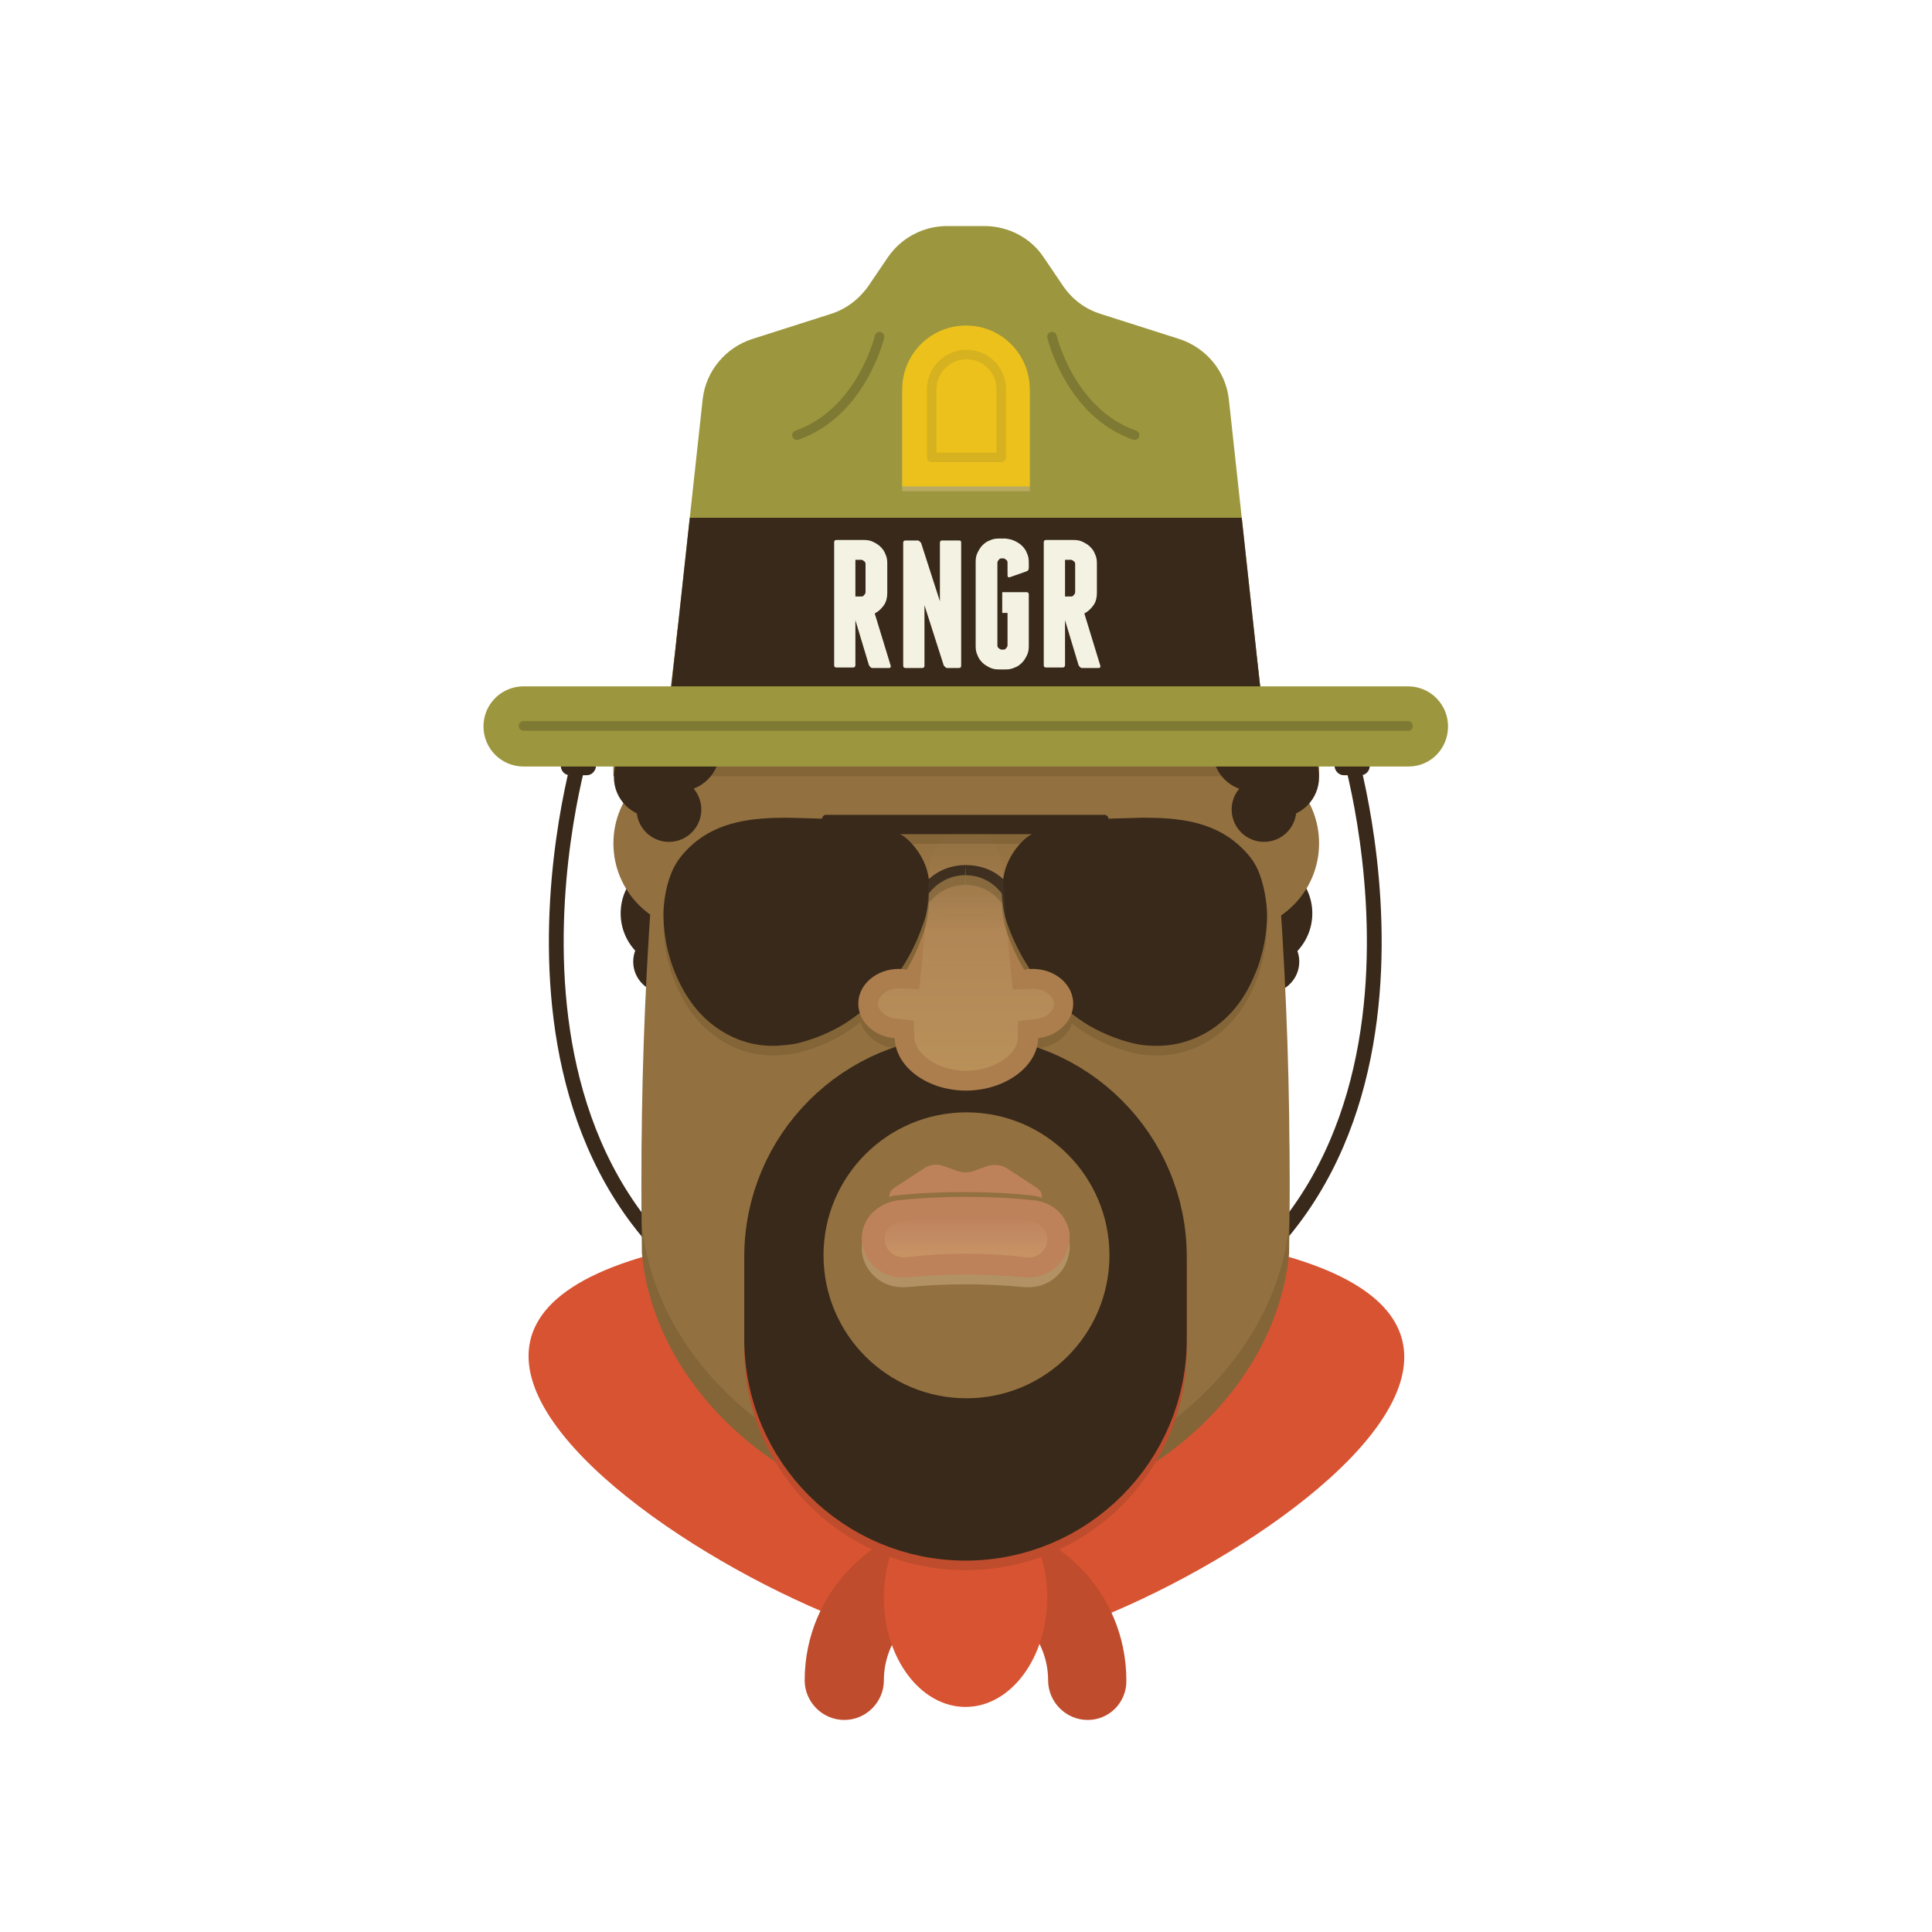
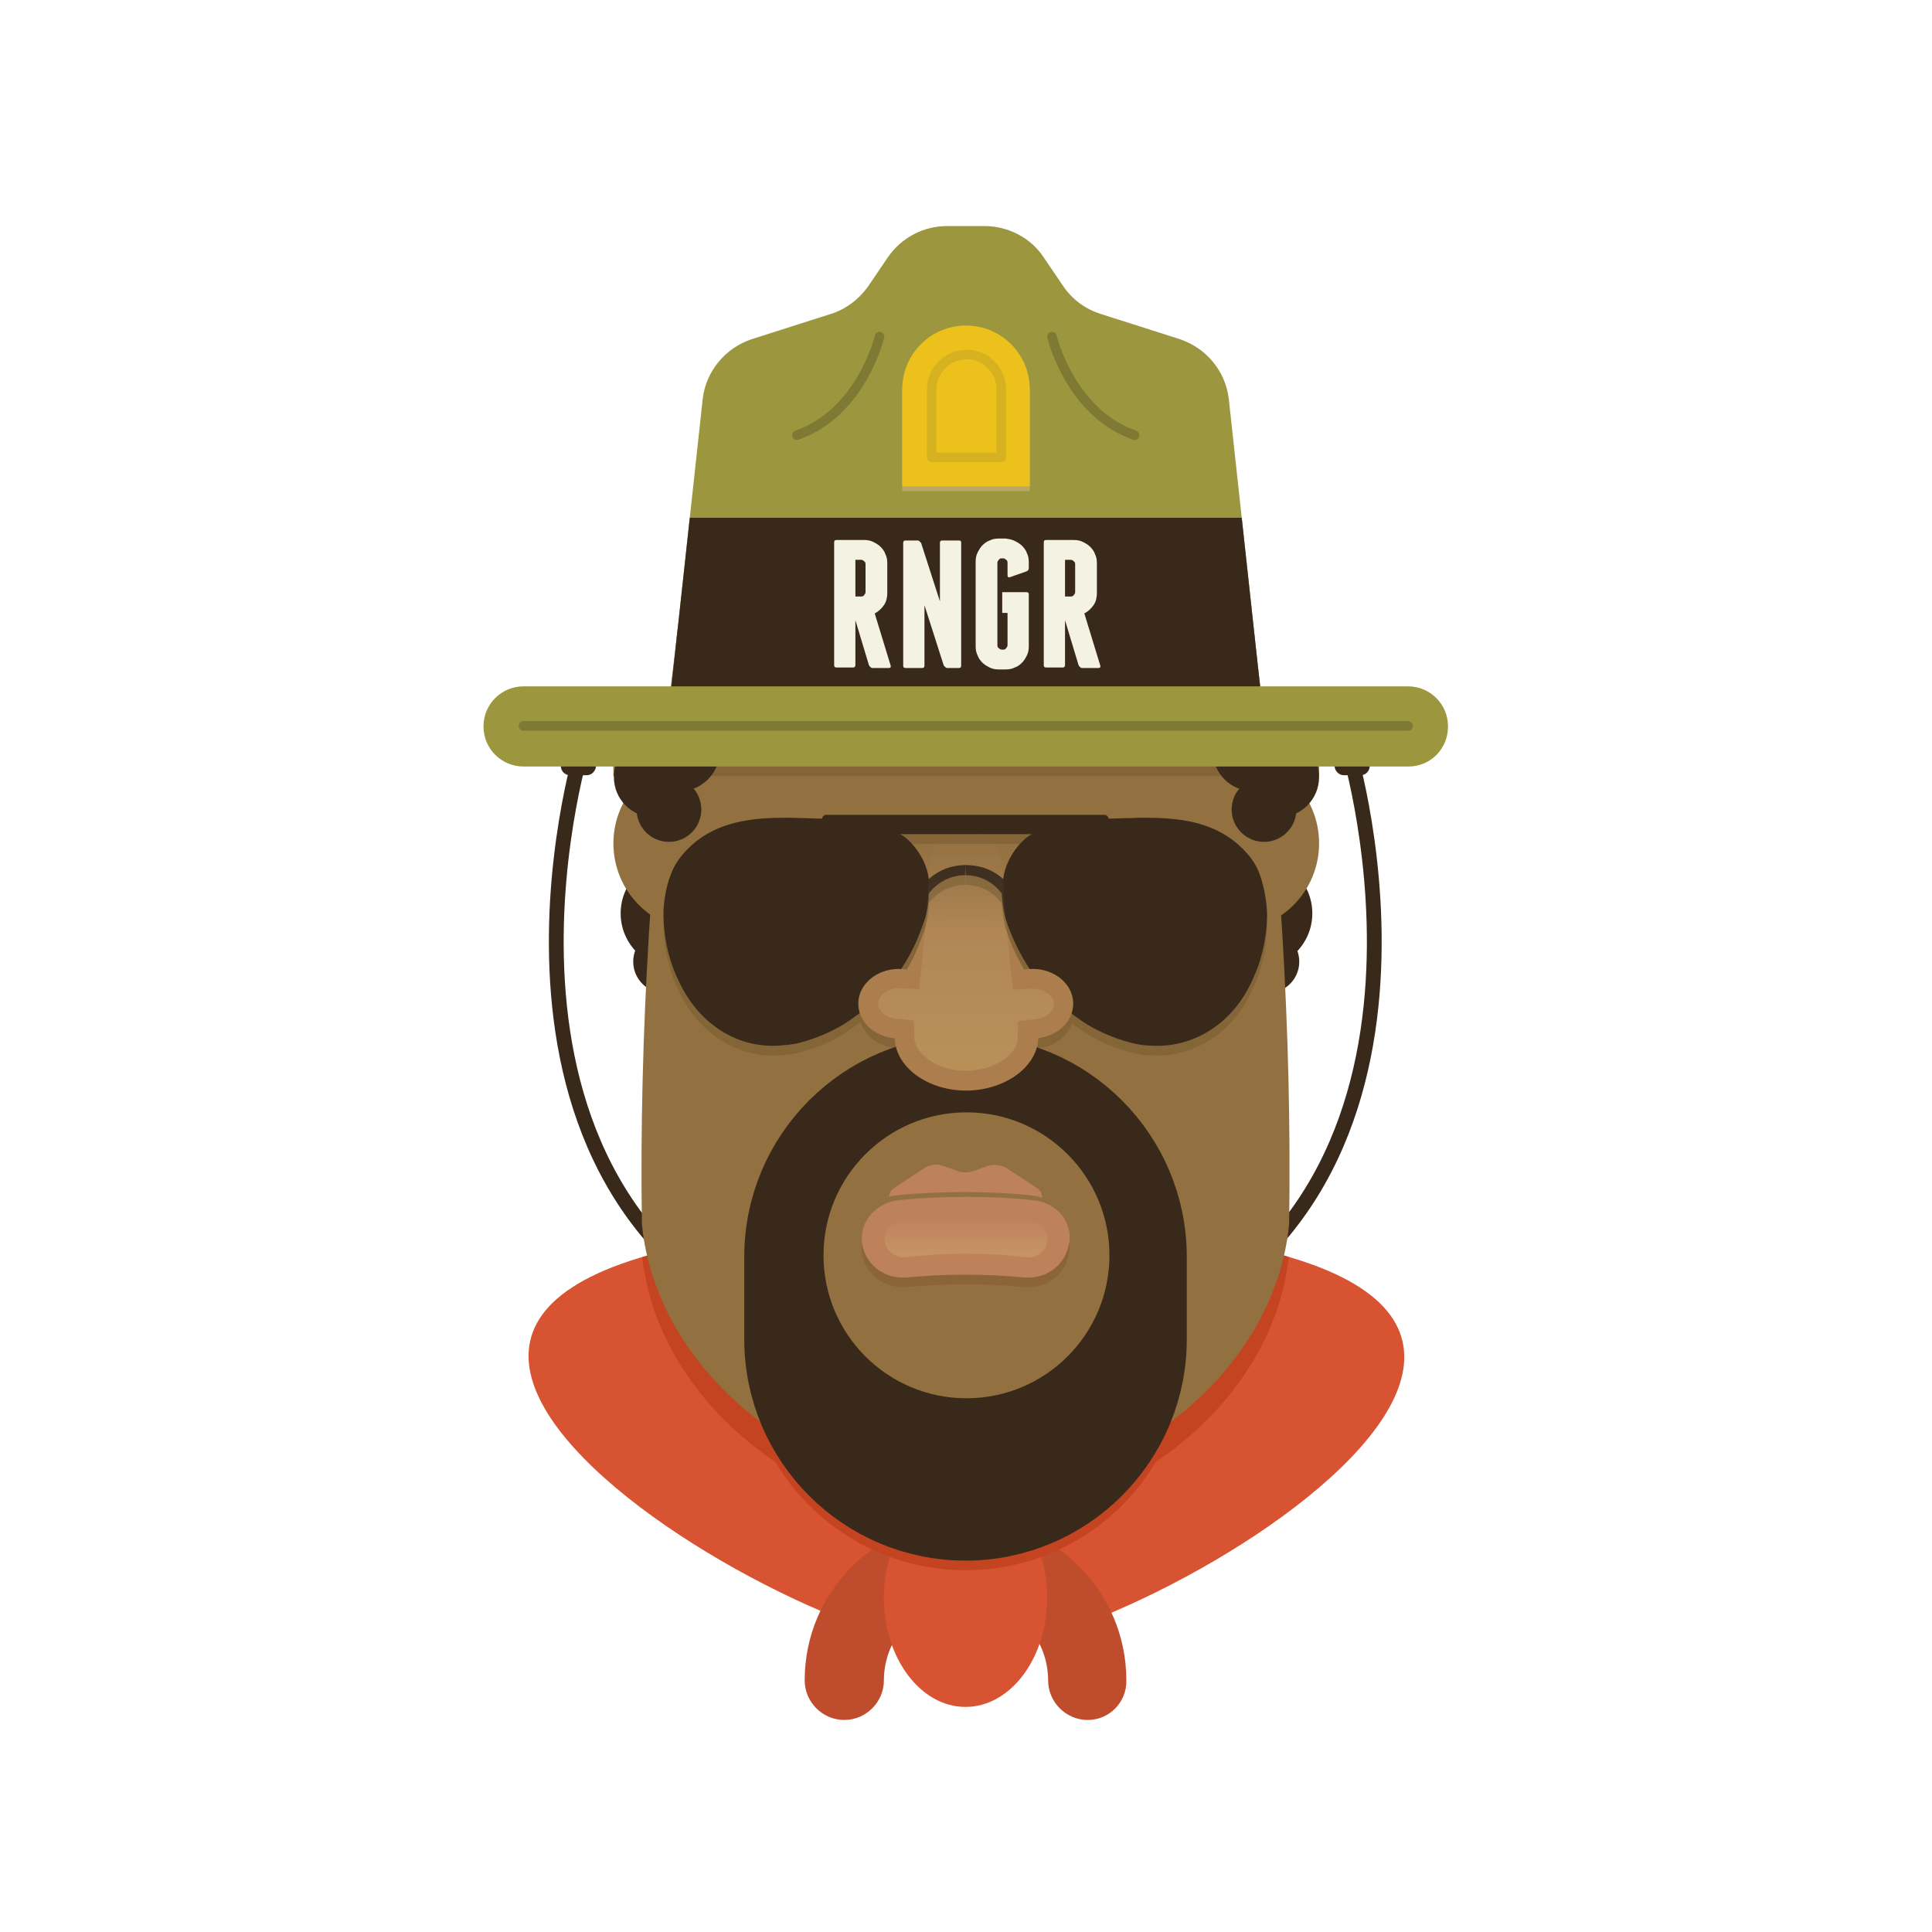
<svg xmlns="http://www.w3.org/2000/svg" xmlns:xlink="http://www.w3.org/1999/xlink" viewBox="0 0 400 400" enable-background="new 0 0 400 400">
  <g>
    <path stroke="#39291A" stroke-width="3.061" stroke-miterlimit="10" d="M279.2 155.1s28.6 94.4-46.7 122.9" fill="none" />
    <path fill="#D85331" d="M200.5 341.9c-38.6 0-183.7-88.4-.6-88.4s39.2 88.4.6 88.4z" />
    <circle fill="#39291A" cx="260.3" cy="189.1" r="11.4" />
    <path stroke="#39291A" stroke-width="3.061" stroke-miterlimit="10" d="M120.5 155.1s-28.6 94.4 46.7 122.9" fill="none" />
    <path fill="#39291A" d="M116.1 158.5c0 1.1.8 2 1.9 2h3.5c1 0 1.9-.9 1.9-2s-.8-2-1.9-2h-3.5c-1.1 0-1.9.9-1.9 2z" />
    <circle fill="#39291A" cx="139.9" cy="189.1" r="11.4" />
    <circle fill="#39291A" cx="137.6" cy="199.1" r="6.5" />
    <circle fill="#39291A" cx="262.5" cy="199.1" r="6.5" />
-     <path fill="#846538" d="M266.9 259.5c-2.9 30.7-34.1 55.4-67 55.4-32.8 0-64.1-24.7-67-55.4-.6-39.8 2.1-79.9 7-119.7 2.5-30.7 27-65.6 59.9-65.6s57.4 34.9 59.9 65.6c5.2 39.8 7.8 79.8 7.2 119.7z" />
+     <defs>
+       <path id="a" d="M200.5 341.9c-38.6 0-183.7-88.4-.6-88.4s39.2 88.4.6 88.4z" />
+     </defs>
+     <clipPath id="b">
+       <use xlink:href="#a" overflow="visible" />
+     </clipPath>
+     <path clip-path="url(#b)" fill="#C44421" d="M266.9 259.5c-2.9 30.7-34.1 55.4-67 55.4-32.8 0-64.1-24.7-67-55.4-.6-39.8 2.1-79.9 7-119.7 2.5-30.7 27-65.6 59.9-65.6s57.4 34.9 59.9 65.6c5.2 39.8 7.8 79.8 7.2 119.7z" />
    <path fill="#BF4D2D" d="M225.2 356.1c-4.5 0-8.2-3.7-8.2-8.2 0-9.3-7.6-17-17-17-9.3 0-17 7.6-17 17 0 4.5-3.7 8.2-8.2 8.2s-8.2-3.7-8.2-8.2c0-18.4 14.9-33.3 33.3-33.3s33.3 14.9 33.3 33.3c.1 4.5-3.5 8.2-8 8.2z" />
    <ellipse fill="#D85331" cx="199.9" cy="330.8" rx="16.9" ry="22.6" />
+     <path fill="#C44421" d="M199.9 216.4c-25.2 0-45.8 20.5-45.8 45.8v17.1c0 25.2 20.5 45.8 45.8 45.8s45.8-20.5 45.8-45.8v-17.1c0-25.2-20.5-45.8-45.8-45.8z" />
    <path fill="#927040" d="M266.9 253.4c-2.9 30.7-34.1 55.4-67 55.4-32.8 0-64.1-24.7-67-55.4-.6-39.8 2.1-79.9 7-119.7 2.7-30.7 27.2-65.7 60.1-65.7 32.9 0 57.4 34.9 59.9 65.6 5 39.9 7.6 79.9 7 119.8z" />
-     <path fill="#BF4D2D" d="M199.9 216.4c-25.2 0-45.8 20.5-45.8 45.8v17.1c0 25.2 20.5 45.8 45.8 45.8s45.8-20.5 45.8-45.8v-17.1c0-25.2-20.5-45.8-45.8-45.8z" />
    <path fill="#846538" d="M222.3 209.8c0-4-3.8-7.2-8.4-7.2h-.4c-.7-7.2-1.4-1.6-1.8-8.8-.4-6.2-22.9-6.2-23.2 0-.4 7.2-1.1 1.6-1.8 8.8h-.4c-4.7 0-8.4 3.2-8.4 7.2 0 3.7 3.3 6.8 7.5 7.2.2 5.7 6.5 10.8 14.8 10.8s14.6-5.1 14.8-10.8c4.1-.4 7.3-3.5 7.3-7.2z" />
    <path fill="#39291A" stroke="#39291A" stroke-width="15.817" stroke-linecap="round" stroke-linejoin="round" stroke-miterlimit="10" d="M237.8 277.3c0 20.9-17 37.9-37.9 37.9s-37.9-17-37.9-37.9v-17.1c0-20.9 17-37.9 37.9-37.9s37.9 17 37.9 37.9v17.1z" />
    <circle fill="#927040" cx="200.1" cy="259.9" r="29.6" />
    <path fill="#927040" d="M273.1 174.6c0 10-8.1 18.1-18.1 18.1h-12.9c-10 0-18.1-8.1-18.1-18.1 0-10 8.1-18.1 18.1-18.1h12.9c10 0 18.1 8.1 18.1 18.1z" />
    <circle fill="#39291A" cx="261.7" cy="167.6" r="6.7" />
    <path fill="#927040" d="M127 174.6c0 10 8.1 18.1 18.1 18.1h12.9c10 0 18.1-8.1 18.1-18.1 0-10-8.1-18.1-18.1-18.1h-12.9c-9.9 0-18.1 8.1-18.1 18.1z" />
    <path fill="#846538" d="M127 156.2h146.1v4.5h-146.1z" />
    <circle fill="#39291A" cx="259.4" cy="155.5" r="8.3" />
    <circle fill="#39291A" cx="264.8" cy="160.9" r="8.3" />
    <circle fill="#39291A" cx="140.7" cy="155.5" r="8.3" />
    <circle fill="#39291A" cx="135.4" cy="160.9" r="8.3" />
    <circle fill="#39291A" cx="138.5" cy="167.6" r="6.7" />
-     <linearGradient id="a" gradientUnits="userSpaceOnUse" x1="200.065" y1="225.741" x2="200.065" y2="167.721">
+     <linearGradient id="c" gradientUnits="userSpaceOnUse" x1="200.065" y1="225.741" x2="200.065" y2="167.721">
      <stop offset=".57" stop-color="#AC7E4D" />
      <stop offset="1" stop-color="#927040" stop-opacity=".1" />
    </linearGradient>
-     <path fill="url(#a)" d="M214.9 213.9c.7 6.1-6 11.8-14.8 11.9-8.8 0-15.5-5.7-14.8-11.9 1.2-11.6 2.6-23.2 3.2-34.8.4-6.2 5.4-11.3 11.6-11.3 6.2 0 11.2 5.1 11.6 11.3.6 11.5 2 23.1 3.2 34.8z" />
-     <path opacity=".4" fill="#E1C59A" d="M220 253.8c-1.4-1.9-3.6-3.1-6.1-3.3-4.6-.5-9.3-.7-13.9-.7s-9.3.2-13.9.7c-2.4.2-4.7 1.5-6.1 3.3-1.3 1.7-1.8 3.7-1.5 5.8.7 4 4.2 6.9 8.3 6.9h.8c4.1-.4 8.2-.6 12.3-.6 4.1 0 8.2.2 12.3.6h.8c4.1 0 7.6-2.9 8.3-6.9.5-2-.1-4.1-1.3-5.8z" />
+     <path fill="url(#c)" d="M214.9 213.9c.7 6.1-6 11.8-14.8 11.9-8.8 0-15.5-5.7-14.8-11.9 1.2-11.6 2.6-23.2 3.2-34.8.4-6.2 5.4-11.3 11.6-11.3 6.2 0 11.2 5.1 11.6 11.3.6 11.5 2 23.1 3.2 34.8z" />
+     <path fill="#8B6539" d="M220 253.8c-1.4-1.9-3.6-3.1-6.1-3.3-4.6-.5-9.3-.7-13.9-.7s-9.3.2-13.9.7c-2.4.2-4.7 1.5-6.1 3.3-1.3 1.7-1.8 3.7-1.5 5.8.7 4 4.2 6.9 8.3 6.9h.8c4.1-.4 8.2-.6 12.3-.6 4.1 0 8.2.2 12.3.6h.8c4.1 0 7.6-2.9 8.3-6.9.5-2-.1-4.1-1.3-5.8z" />
    <path fill="#BE825A" d="M220 251.8c-1.4-1.9-3.6-3.1-6.1-3.3-4.6-.5-9.3-.7-13.9-.7s-9.3.2-13.9.7c-2.4.2-4.7 1.5-6.1 3.3-1.3 1.7-1.8 3.7-1.5 5.8.7 4 4.2 6.9 8.3 6.9h.8c4.1-.4 8.2-.6 12.3-.6 4.1 0 8.2.2 12.3.6h.8c4.1 0 7.6-2.9 8.3-6.9.5-2.1-.1-4.1-1.3-5.8z" />
-     <linearGradient id="b" gradientUnits="userSpaceOnUse" x1="200.004" y1="260.326" x2="200.004" y2="251.904">
+     <linearGradient id="d" gradientUnits="userSpaceOnUse" x1="200.004" y1="260.326" x2="200.004" y2="251.904">
      <stop offset="0" stop-color="#FFF694" stop-opacity=".3" />
      <stop offset="1" stop-color="#fff" stop-opacity="0" />
    </linearGradient>
-     <path opacity=".5" fill="url(#b)" d="M187.6 260.3c-2.1.2-4.1-1.2-4.4-3.2-.3-2.1 1.2-4.1 3.5-4.3 8.8-1.1 17.7-1.1 26.6 0 2.3.3 3.8 2.3 3.5 4.3-.3 2.1-2.3 3.5-4.4 3.2-8.2-1-16.5-1-24.8 0z" />
+     <path opacity=".5" fill="url(#d)" d="M187.6 260.3c-2.1.2-4.1-1.2-4.4-3.2-.3-2.1 1.2-4.1 3.5-4.3 8.8-1.1 17.7-1.1 26.6 0 2.3.3 3.8 2.3 3.5 4.3-.3 2.1-2.3 3.5-4.4 3.2-8.2-1-16.5-1-24.8 0z" />
    <path fill="#9C973E" d="M138.5 146.8l7-64.3c.7-5.7 4.7-10.5 10.2-12.3l16.3-5.2c3.2-1 5.9-3.1 7.8-5.8l4-5.9c2.8-4.1 7.4-6.5 12.3-6.5h7.7c4.9 0 9.6 2.4 12.3 6.5l4 5.9c1.9 2.8 4.6 4.8 7.8 5.8l16.3 5.2c5.5 1.8 9.5 6.6 10.2 12.3l7 64.3h-122.9z" />
    <path fill="#39291A" d="M283.6 158.5c0 1.1-.8 2-1.9 2h-3.5c-1 0-1.9-.9-1.9-2s.8-2 1.9-2h3.5c1.1 0 1.9.9 1.9 2z" />
    <defs>
-       <path id="c" d="M138.5 146.8l7-64.3c.7-5.7 4.7-10.5 10.2-12.3l16.3-5.2c3.2-1 5.9-3.1 7.8-5.8l4-5.9c2.8-4.1 7.4-6.5 12.3-6.5h7.7c4.9 0 9.6 2.4 12.3 6.5l4 5.9c1.9 2.8 4.6 4.8 7.8 5.8l16.3 5.2c5.5 1.8 9.5 6.6 10.2 12.3l7 64.3h-122.9z" />
+       <path id="e" d="M138.5 146.8l7-64.3c.7-5.7 4.7-10.5 10.2-12.3l16.3-5.2c3.2-1 5.9-3.1 7.8-5.8l4-5.9c2.8-4.1 7.4-6.5 12.3-6.5h7.7c4.9 0 9.6 2.4 12.3 6.5l4 5.9c1.9 2.8 4.6 4.8 7.8 5.8l16.3 5.2c5.5 1.8 9.5 6.6 10.2 12.3l7 64.3h-122.9z" />
    </defs>
-     <clipPath id="d">
-       <use xlink:href="#c" overflow="visible" />
+     <clipPath id="f">
+       <use xlink:href="#e" overflow="visible" />
    </clipPath>
-     <path clip-path="url(#d)" fill="#39291A" d="M136.6 107.2h128.1v36.6h-128.1z" />
+     <path clip-path="url(#f)" fill="#39291A" d="M136.6 107.2h128.1v36.6h-128.1z" />
    <g fill="#F4F3E3">
      <path d="M184.4 137.8c.1.4-.1.5-.4.5h-3.4c-.2 0-.3-.1-.4-.2-.1-.1-.2-.2-.3-.4l-2.8-9.3v9.8-.4c-.1.3-.2.4-.5.4h-3.4c-.4 0-.5-.2-.5-.5v-25.4c0-.4.2-.5.5-.5h5.7c.7 0 1.3.1 1.9.4.6.3 1.1.6 1.5 1 .4.4.8.9 1 1.5.3.6.4 1.2.4 1.9v6.2c0 .9-.2 1.8-.7 2.5-.5.7-1.1 1.3-1.9 1.7l3.3 10.8zm-7.3-14.3h1.2c.3 0 .5-.1.6-.3.2-.2.3-.4.3-.6v-5.8c0-.3-.1-.5-.3-.6-.2-.2-.4-.3-.6-.3h-1.2v7.6zM199 112.4v25.4c0 .4-.2.5-.5.5h-2.4c-.2 0-.3-.1-.4-.2l-.3-.3-4-12.5v12.5c0 .4-.2.5-.5.5h-3.4c-.4 0-.5-.2-.5-.5v-25.4c0-.4.2-.5.5-.5h2.5c.2 0 .3.1.4.2l.3.3 3.9 12.1v-12.1c0-.4.2-.5.5-.5h3.4c.4 0 .5.1.5.5zM210.1 112c.6.3 1.1.6 1.5 1 .4.4.8.9 1 1.5.3.6.4 1.2.4 1.9v1.2c0 .4-.2.6-.5.7l-3.4 1.2c-.3.1-.5 0-.5-.4v-2.6c0-.3-.1-.5-.3-.6-.2-.2-.4-.3-.6-.3h-.3c-.3 0-.5.1-.6.3-.2.2-.3.4-.3.6v17.1c0 .3.1.5.3.6.2.2.4.3.6.3h.3c.3 0 .5-.1.6-.3.2-.2.3-.4.3-.6v-6.7h-1.1v-4.3h5c.4 0 .5.2.5.5v10.7c0 .7-.1 1.3-.4 1.9-.3.6-.6 1.1-1 1.5-.4.4-.9.8-1.5 1-.6.3-1.2.4-1.9.4h-1.4c-.7 0-1.3-.1-1.9-.4-.6-.3-1.1-.6-1.5-1-.4-.4-.8-.9-1-1.5-.3-.6-.4-1.2-.4-1.9v-17.5c0-.7.1-1.3.4-1.9.3-.6.6-1.1 1-1.5.4-.4.9-.8 1.5-1 .6-.3 1.2-.4 1.9-.4h1.4c.7.1 1.3.2 1.9.5zM227.8 137.8c.1.4-.1.5-.4.5h-3.4c-.2 0-.3-.1-.4-.2-.1-.1-.2-.2-.3-.4l-2.8-9.3v9.8-.4c-.1.3-.2.4-.5.4h-3.4c-.4 0-.5-.2-.5-.5v-25.4c0-.4.2-.5.5-.5h5.7c.7 0 1.3.1 1.9.4.6.3 1.1.6 1.5 1 .4.4.8.9 1 1.5.3.6.4 1.2.4 1.9v6.2c0 .9-.2 1.8-.7 2.5-.5.7-1.1 1.3-1.9 1.7l3.3 10.8zm-7.3-14.3h1.2c.3 0 .5-.1.6-.3.2-.2.3-.4.3-.6v-5.8c0-.3-.1-.5-.3-.6-.2-.2-.4-.3-.6-.3h-1.2v7.6z" />
    </g>
    <path stroke="#7F7A33" stroke-width="1.99" stroke-linecap="round" stroke-linejoin="round" stroke-miterlimit="10" d="M217.8 69.7s3.7 15.7 17.1 20.4M182.1 69.7s-3.7 15.7-17.1 20.4" fill="none" />
    <path fill="#9C973E" d="M291.6 158.7h-183.2c-4.6 0-8.3-3.7-8.3-8.3s3.7-8.3 8.3-8.3h183.1c4.6 0 8.3 3.7 8.3 8.3s-3.6 8.3-8.2 8.3z" />
    <path fill="#7F7A33" d="M291.6 151.3h-183.2c-.5 0-1-.4-1-1s.4-1 1-1h183.1c.5 0 1 .4 1 1s-.4 1-.9 1z" />
    <path fill="#846538" d="M199.9 181.1c-2.8 0-5.5 1-7.6 2.9-.7-5.6-5.3-9.3-6.1-9.3h27.6c-.8 0-5.4 3.7-6.1 9.3-2.2-1.9-4.9-2.9-7.8-2.9v2.1c3.1 0 5.8 1.5 7.5 3.8.1 1.6.3 3.3.7 4.9.3 1 .7 2.1 1.1 3.1 2.3 5.7 5.8 11 10.5 15.1.9.8 1.9 1.6 2.9 2.3 1.2.9 2.4 1.7 3.7 2.4 2.6 1.4 5.4 2.5 8.3 3.2 1.3.3 2.6.5 4 .5 4 .2 8.1-.8 11.8-3.1 4.6-2.9 7.6-7.1 9.5-11.9.5-1.1.9-2.3 1.2-3.5.7-2.4 1.1-5 1.2-7.4.2-2.5-.4-6.6-1.5-9.6-.9-2.5-2.4-4.3-4.4-6.1-5.5-4.9-12.6-5.6-19.6-5.6-1.4 0-2.8.1-4.1.1l-3.2.1c0-.4-.4-.8-.8-.8h-57.7c-.4 0-.8.4-.8.8l-3.2-.1-4.1-.1c-7 0-14.1.7-19.6 5.6-2 1.8-3.5 3.7-4.4 6.1-1.2 3-1.7 7-1.5 9.6.1 2.4.5 5.1 1.2 7.4.3 1.2.7 2.3 1.2 3.5 2 4.8 4.9 9 9.5 11.9 3.8 2.4 7.8 3.3 11.8 3.1 1.3-.1 2.7-.2 4-.5 2.9-.7 5.7-1.8 8.3-3.2 1.3-.7 2.5-1.5 3.7-2.4 1-.7 2-1.5 2.9-2.3 4.7-4.1 8.3-9.3 10.5-15.1.4-1.1.8-2.1 1.1-3.1.4-1.6.7-3.2.7-4.9 1.7-2.3 4.5-3.8 7.5-3.8" />
    <path fill="#39291A" d="M199.9 179.1c-2.8 0-5.5 1-7.6 2.9-.7-5.6-5.3-9.3-6.1-9.3h27.6c-.8 0-5.4 3.7-6.1 9.3-2.2-2-4.9-2.9-7.8-2.9v2.1c3.1 0 5.8 1.5 7.5 3.8.1 1.6.3 3.3.7 4.9.3 1 .7 2.1 1.1 3.1 2.3 5.7 5.8 11 10.5 15.1.9.8 1.9 1.6 2.9 2.3 1.2.9 2.4 1.7 3.7 2.4 2.6 1.4 5.4 2.5 8.3 3.2 1.3.3 2.6.5 4 .5 4 .2 8.1-.8 11.8-3.1 4.6-2.9 7.6-7.1 9.5-11.9.5-1.1.9-2.3 1.2-3.5.7-2.4 1.1-5 1.2-7.4.2-2.5-.4-6.6-1.5-9.6-.9-2.5-2.4-4.3-4.4-6.1-5.5-4.9-12.6-5.6-19.6-5.6-1.4 0-2.8.1-4.1.1l-3.2.1c0-.4-.4-.8-.8-.8h-57.7c-.4 0-.8.4-.8.8l-3.2-.1-4.1-.1c-7 0-14.1.7-19.6 5.6-2 1.8-3.5 3.7-4.4 6.1-1.2 3-1.7 7-1.5 9.6.1 2.4.5 5.1 1.2 7.4.3 1.2.7 2.3 1.2 3.5 2 4.8 4.9 9 9.5 11.9 3.8 2.4 7.8 3.3 11.8 3.1 1.3-.1 2.7-.2 4-.5 2.9-.7 5.7-1.8 8.3-3.2 1.3-.7 2.5-1.5 3.7-2.4 1-.7 2-1.5 2.9-2.3 4.7-4.1 8.3-9.3 10.5-15.1.4-1.1.8-2.1 1.1-3.1.4-1.6.7-3.2.7-4.9 1.7-2.3 4.5-3.8 7.5-3.8" />
    <path fill="#BE825A" d="M185.6 247.5c4.6-.5 9.3-.7 14-.7 4.6 0 9.3.2 14 .7.7.1 1.4.2 2.1.5.1-.8-.2-1.5-1.1-2.1l-6.1-4c-1.1-.7-2.6-.9-4-.5l-3.1 1.1c-1 .3-2.1.3-3 0l-3.1-1.1c-1.3-.5-2.8-.3-4 .5l-6.1 4c-.8.5-1.1 1.2-1.1 1.9.6-.2 1.1-.3 1.5-.3z" />
    <ellipse fill="#AC7E4D" cx="213.8" cy="207.8" rx="8.4" ry="7.2" />
    <ellipse fill="#AC7E4D" cx="186.1" cy="207.8" rx="8.4" ry="7.2" />
-     <linearGradient id="e" gradientUnits="userSpaceOnUse" x1="200.054" y1="221.66" x2="200.054" y2="171.802">
+     <linearGradient id="g" gradientUnits="userSpaceOnUse" x1="200.054" y1="221.66" x2="200.054" y2="171.802">
      <stop offset="0" stop-color="#FFF694" stop-opacity=".3" />
      <stop offset="1" stop-color="#fff" stop-opacity="0" />
    </linearGradient>
-     <path opacity=".5" fill="url(#e)" d="M200.1 221.7c-6.2 0-10.6-3.6-10.8-6.8l-.1-3.6-3.6-.4c-2.1-.2-3.8-1.6-3.8-3.1 0-1.7 2-3.2 4.4-3.2l4.1.2.4-3.8c.3-2.6.5-5.4.8-8.1l.4-4.6c.2-3 .5-6 .6-9 .3-4.1 3.6-7.4 7.5-7.4 4 0 7.3 3.3 7.5 7.5.2 3.1.4 6.2.6 9.2.1 1.5.2 2.9.4 4.4.3 2.8.5 5.5.8 8.1l.4 3.8 4.1-.2c2.4 0 4.4 1.4 4.4 3.2 0 1.5-1.7 2.9-3.8 3.1l-3.6.4-.1 3.6c0 3-4.4 6.6-10.6 6.7z" />
+     <path opacity=".5" fill="url(#g)" d="M200.1 221.7c-6.2 0-10.6-3.6-10.8-6.8l-.1-3.6-3.6-.4c-2.1-.2-3.8-1.6-3.8-3.1 0-1.7 2-3.2 4.4-3.2l4.1.2.4-3.8c.3-2.6.5-5.4.8-8.1l.4-4.6c.2-3 .5-6 .6-9 .3-4.1 3.6-7.4 7.5-7.4 4 0 7.3 3.3 7.5 7.5.2 3.1.4 6.2.6 9.2.1 1.5.2 2.9.4 4.4.3 2.8.5 5.5.8 8.1l.4 3.8 4.1-.2c2.4 0 4.4 1.4 4.4 3.2 0 1.5-1.7 2.9-3.8 3.1l-3.6.4-.1 3.6c0 3-4.4 6.6-10.6 6.7z" />
    <path opacity=".4" fill="#E1C59A" d="M213.2 101.7v-20.1c0-7.3-5.9-13.2-13.2-13.2-7.3 0-13.2 5.9-13.2 13.2v20.1h26.4z" />
    <path fill="#EDC11B" d="M213.2 100.7v-20.1c0-7.3-5.9-13.2-13.2-13.2-7.3 0-13.2 5.9-13.2 13.2v20.1h26.4z" />
    <path opacity=".2" stroke="#7F7A33" stroke-width="1.99" stroke-linecap="round" stroke-linejoin="round" stroke-miterlimit="10" d="M192.9 94.7v-14.1c0-3.9 3.2-7.2 7.2-7.2s7.2 3.2 7.2 7.2v14.1h-14.4z" fill="none" />
  </g>
</svg>
